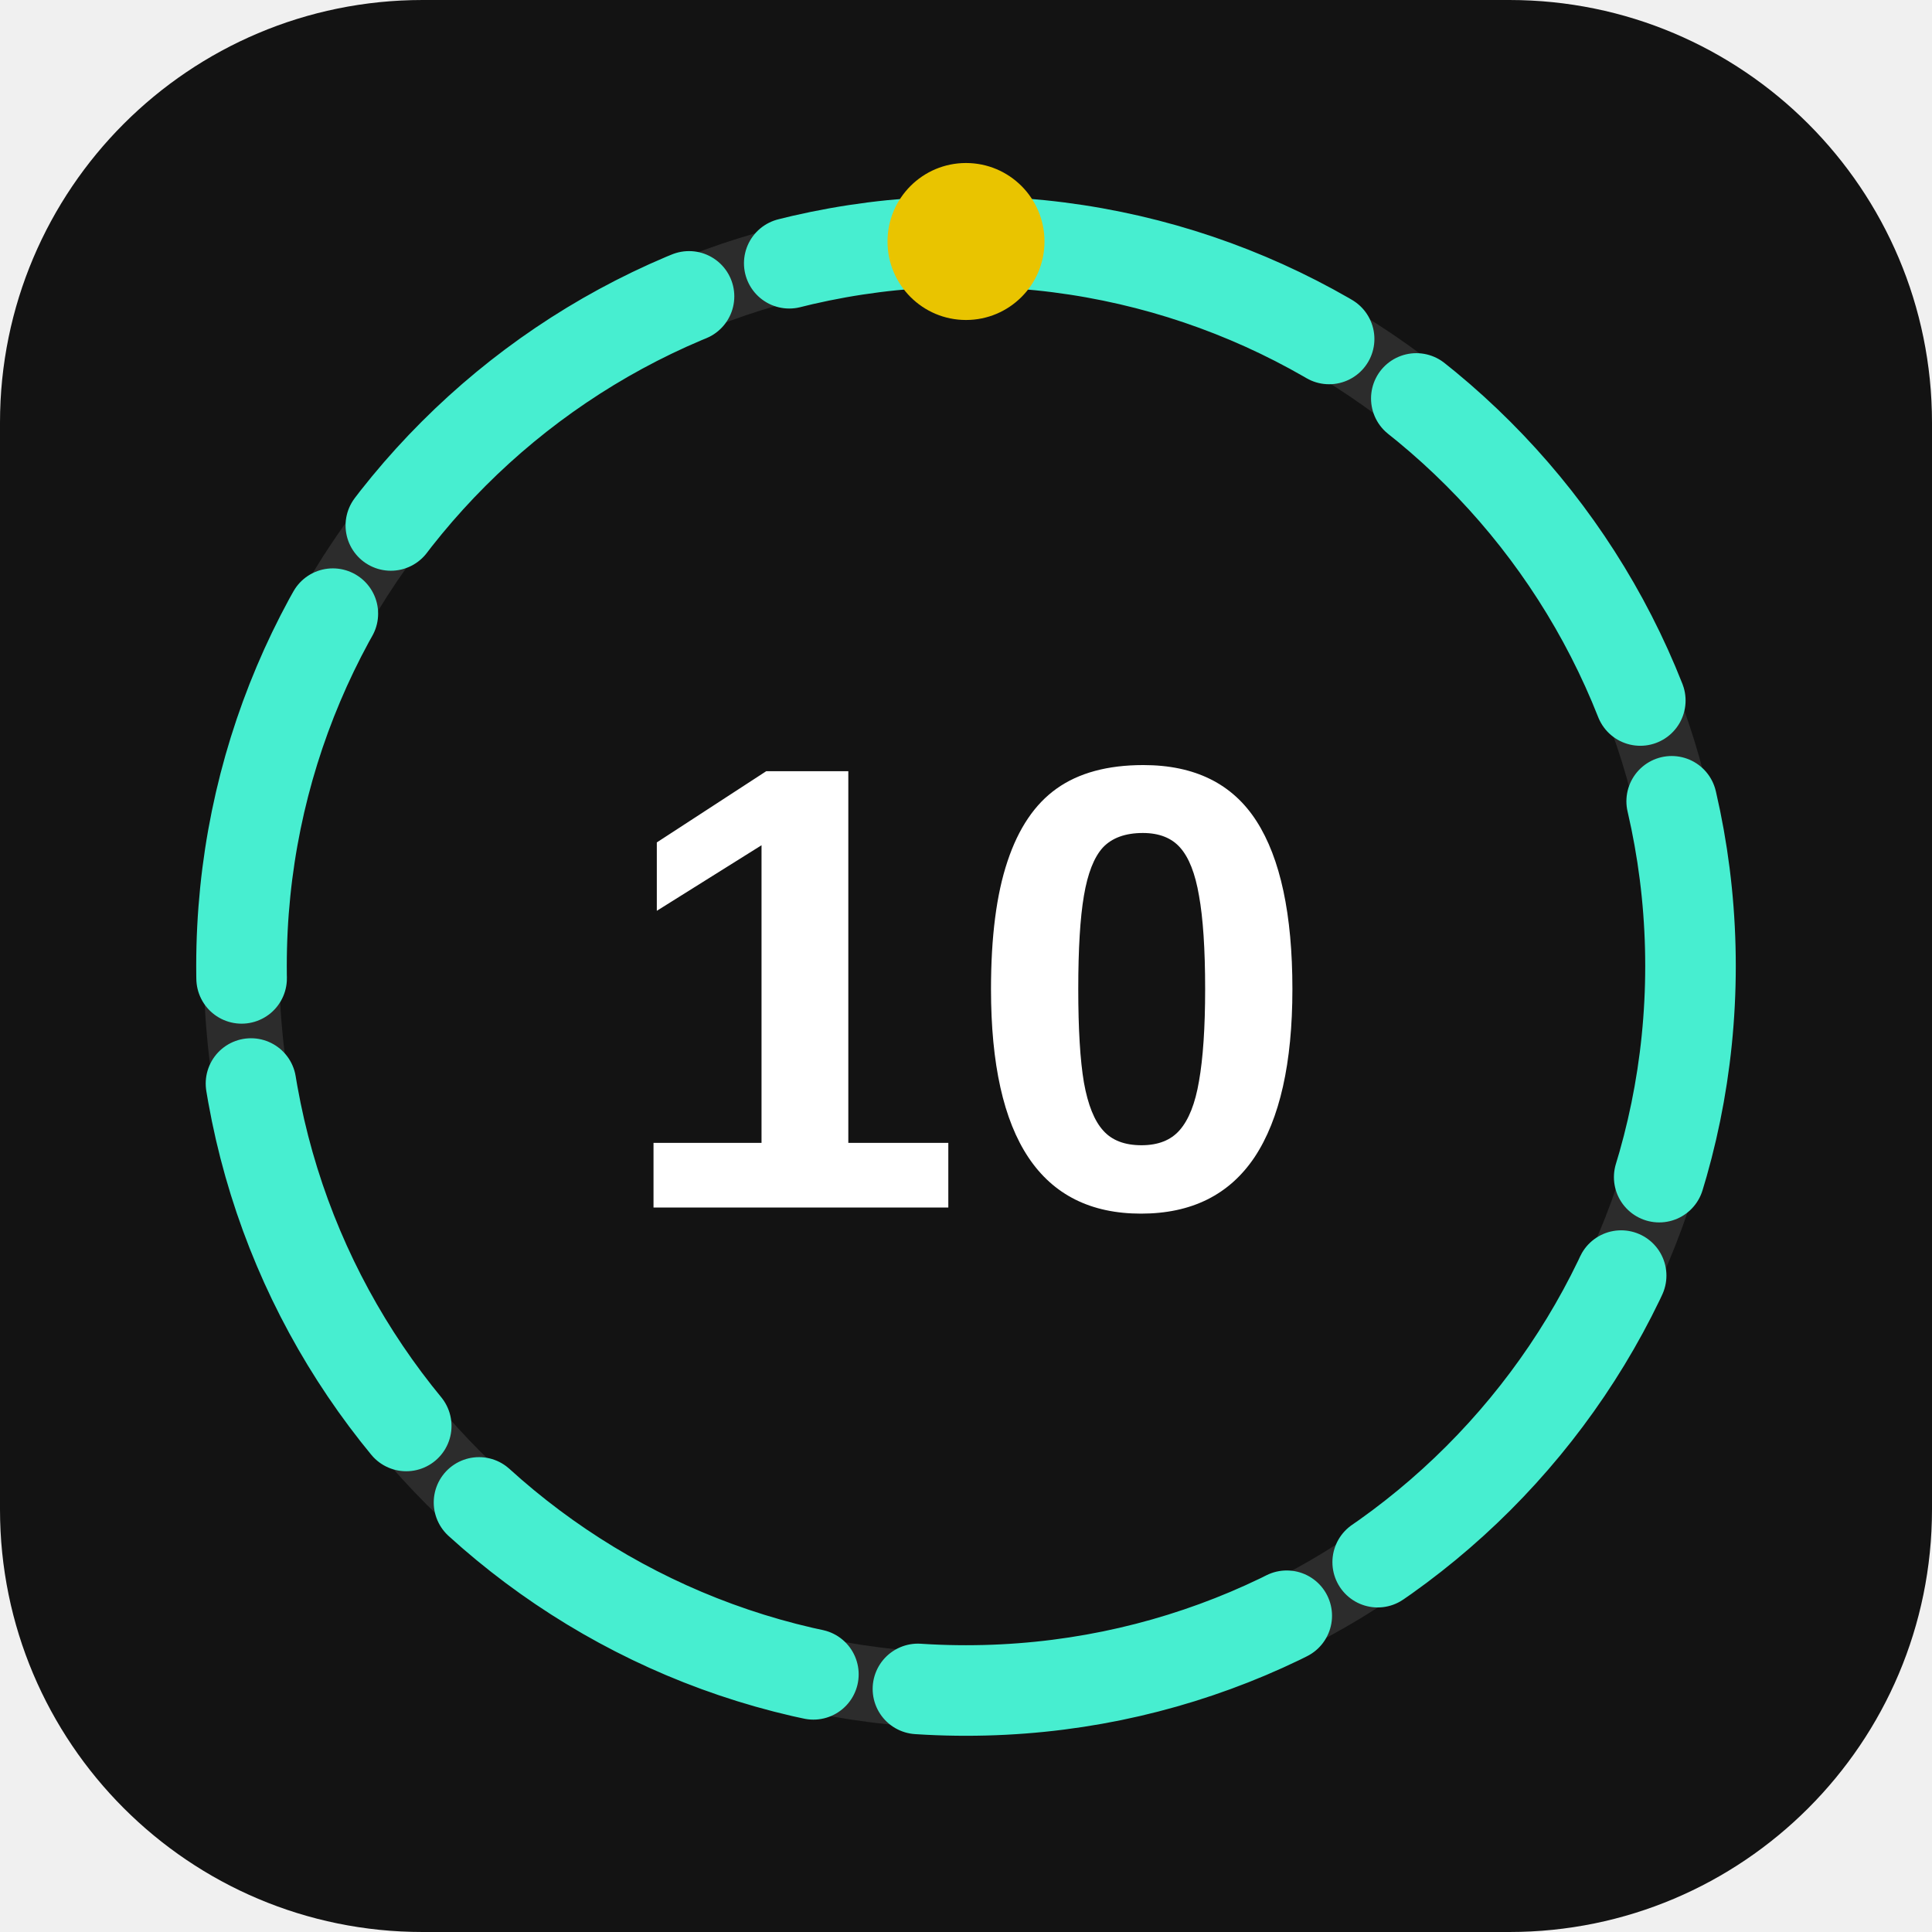
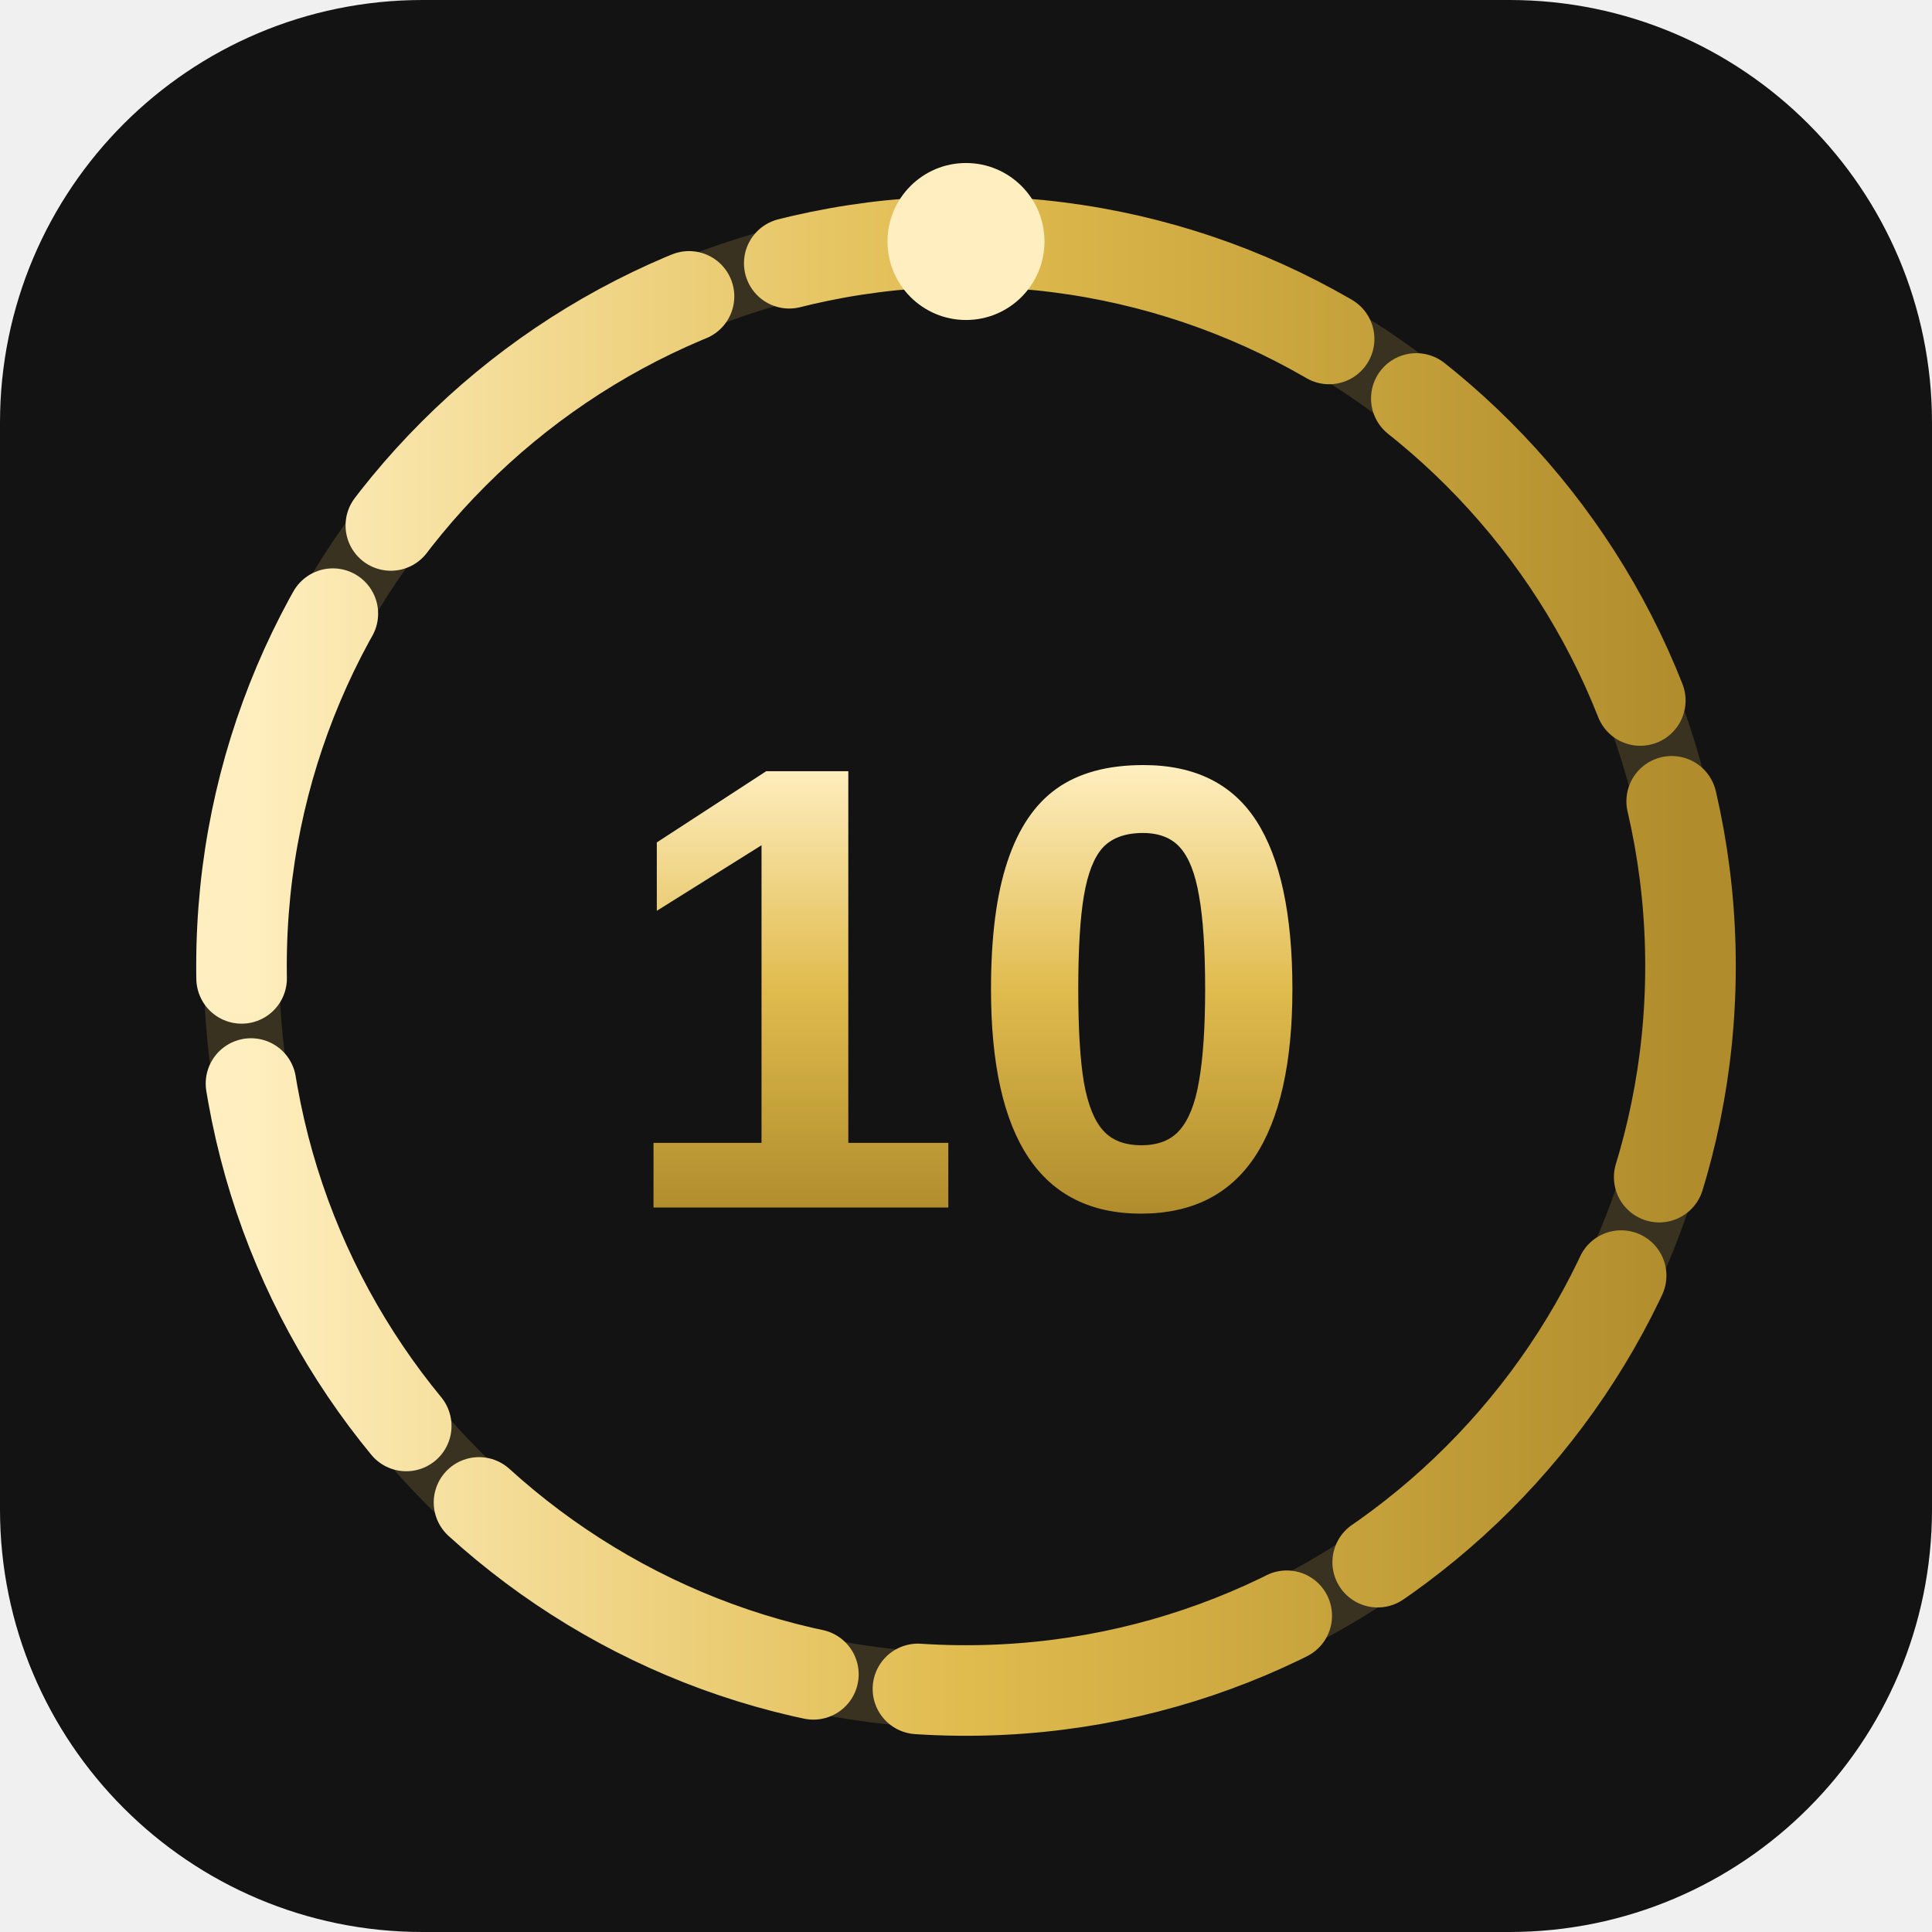
<svg xmlns="http://www.w3.org/2000/svg" viewBox="0 0 64 64">
+   <defs>
+     <linearGradient id="gold" x1="0" y1="0" x2="0" y2="1">
+       <stop offset="0" stop-color="#ffefc0" />
+       <stop offset="0.5" stop-color="#e0bb4e" />
+       <stop offset="1" stop-color="#b08c2c" />
+     </linearGradient>
+   </defs>
  <rect width="64" height="64" rx="14" fill="#131313" />
-   <circle cx="32" cy="32" r="24" fill="none" stroke="#2c2c2c" stroke-width="2.5" />
-   <circle cx="32" cy="32" r="24" fill="none" stroke="#47eed0" stroke-width="3" stroke-linecap="round" stroke-dasharray="12.6 3.5" transform="rotate(-90 32 32)" />
-   <circle cx="32" cy="8" r="2.6" fill="#e9c400" />
-   <text x="32" y="40" text-anchor="middle" font-family="Arial, sans-serif" font-weight="800" font-size="21" fill="#ffffff">10</text>
+   <circle cx="32" cy="32" r="24" fill="none" stroke="#3a3220" stroke-width="2.5" />
+   <circle cx="32" cy="32" r="24" fill="none" stroke="url(#gold)" stroke-width="3" stroke-linecap="round" stroke-dasharray="12.6 3.5" transform="rotate(-90 32 32)" />
+   <circle cx="32" cy="8" r="2.6" fill="#ffefc0" />
+   <text x="32" y="40" text-anchor="middle" font-family="Arial, sans-serif" font-weight="800" font-size="21" fill="url(#gold)">10</text>
</svg>
